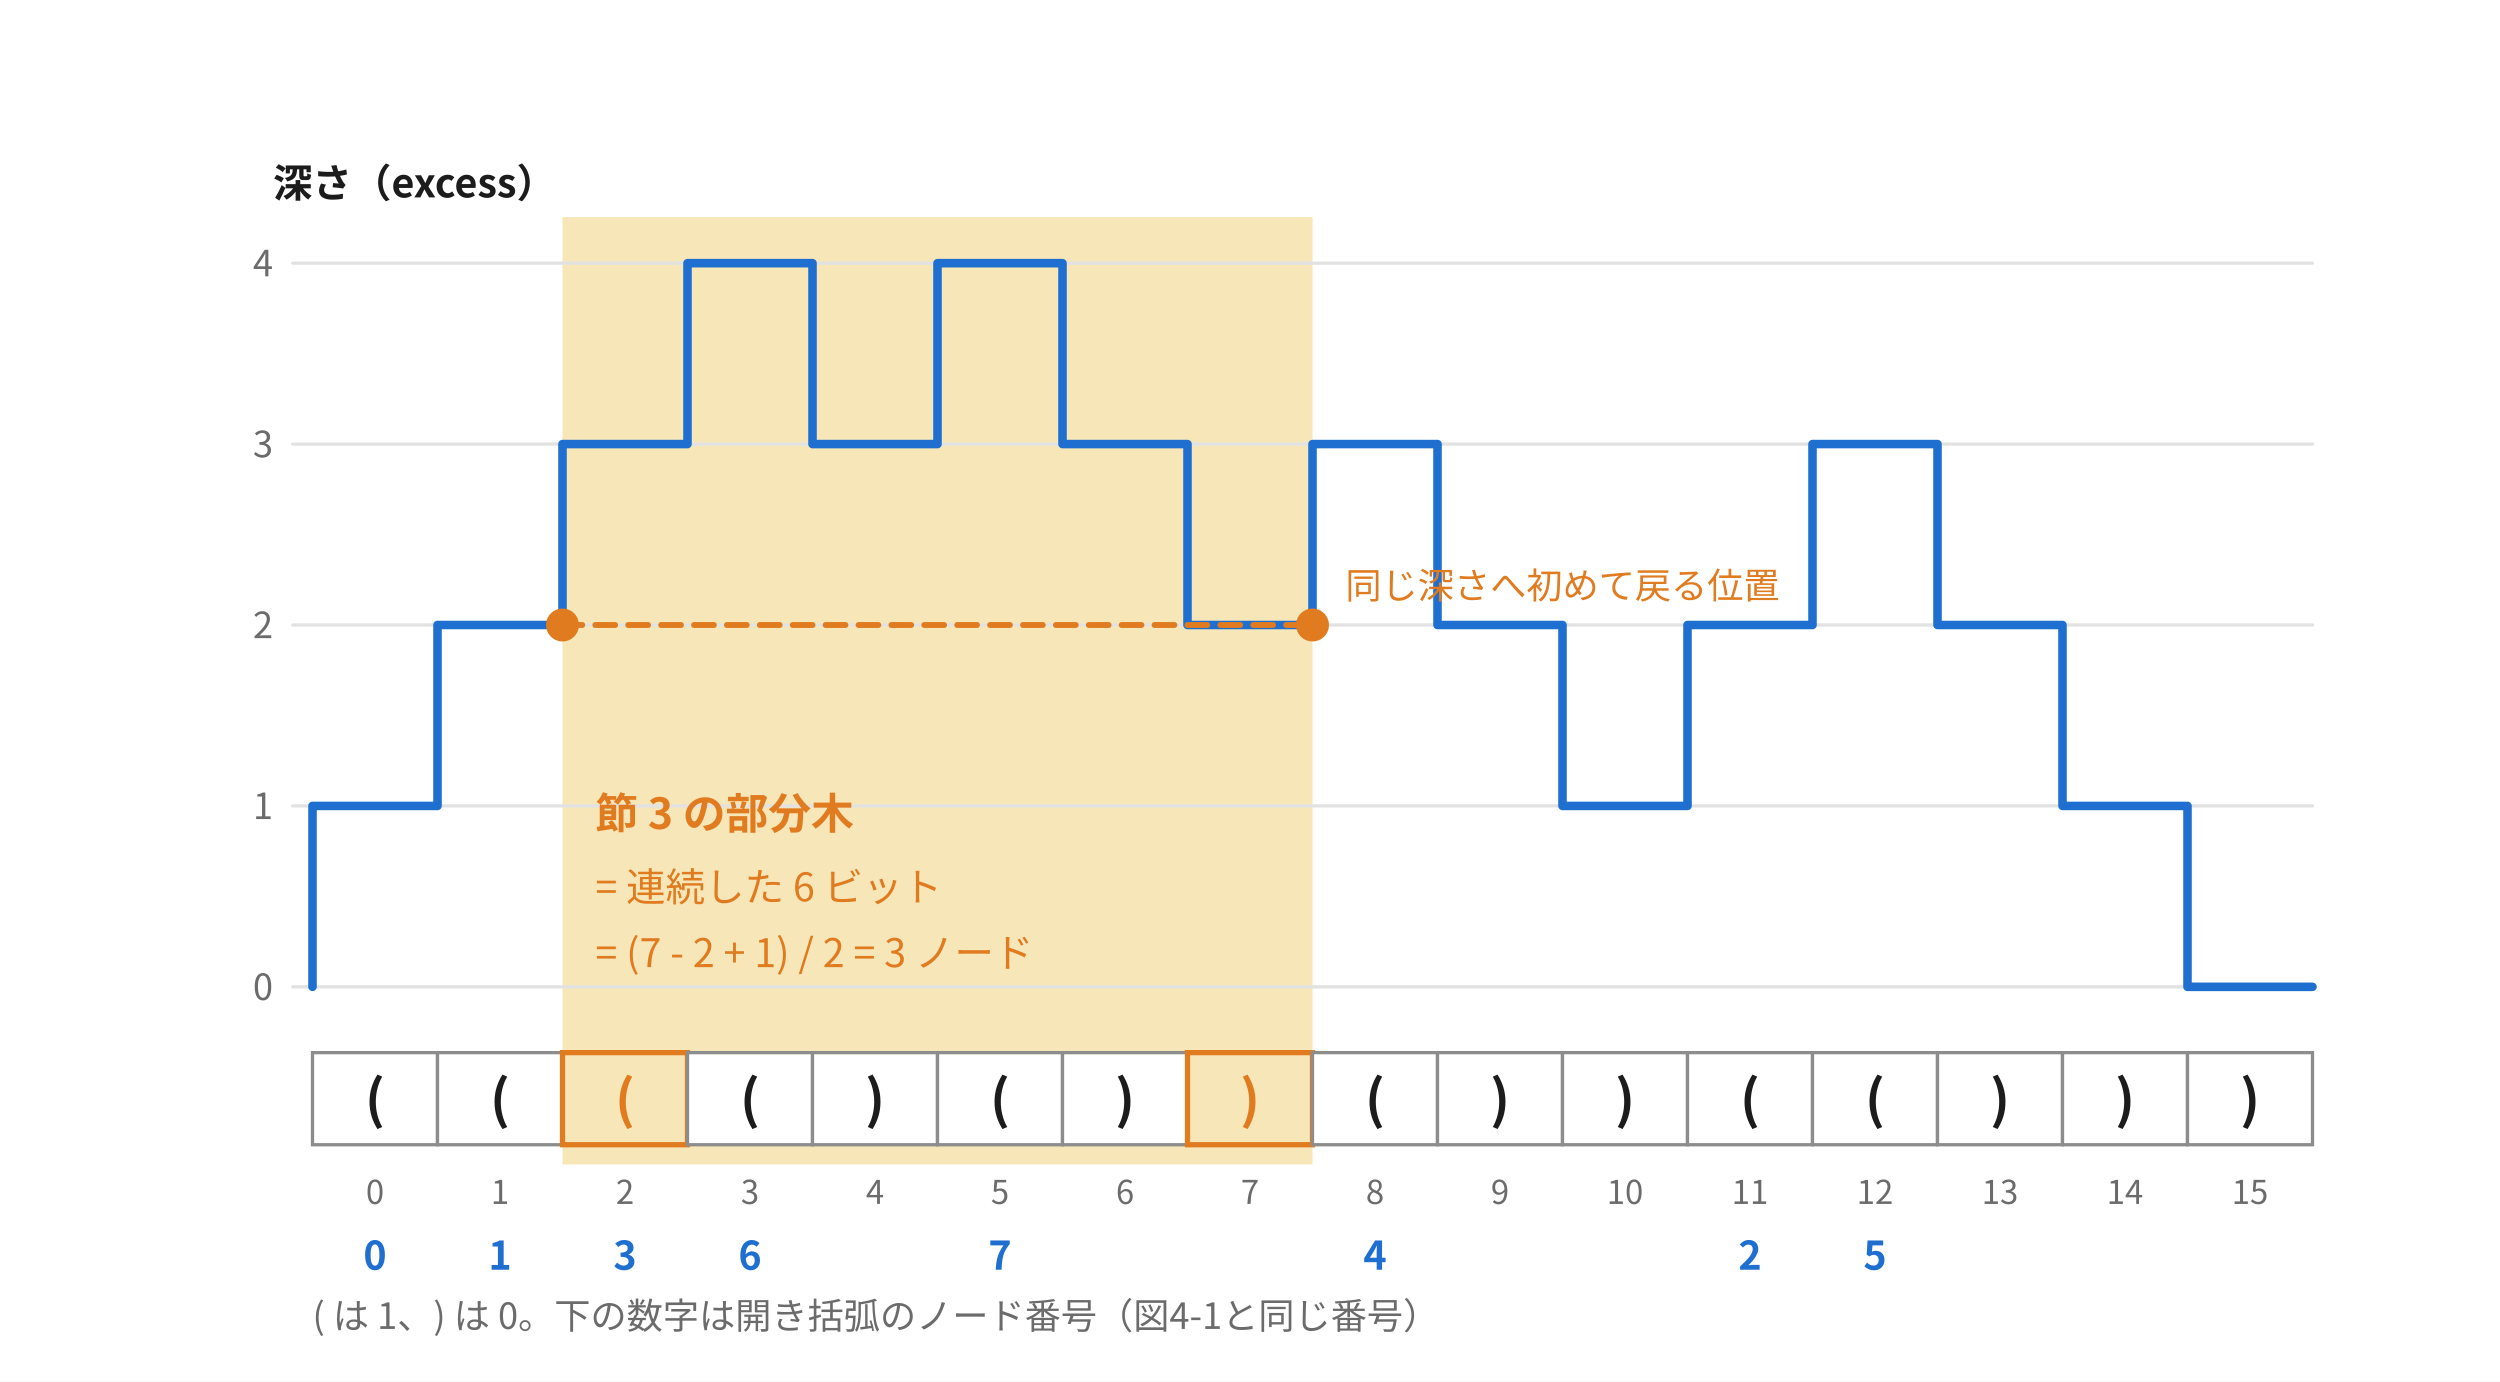
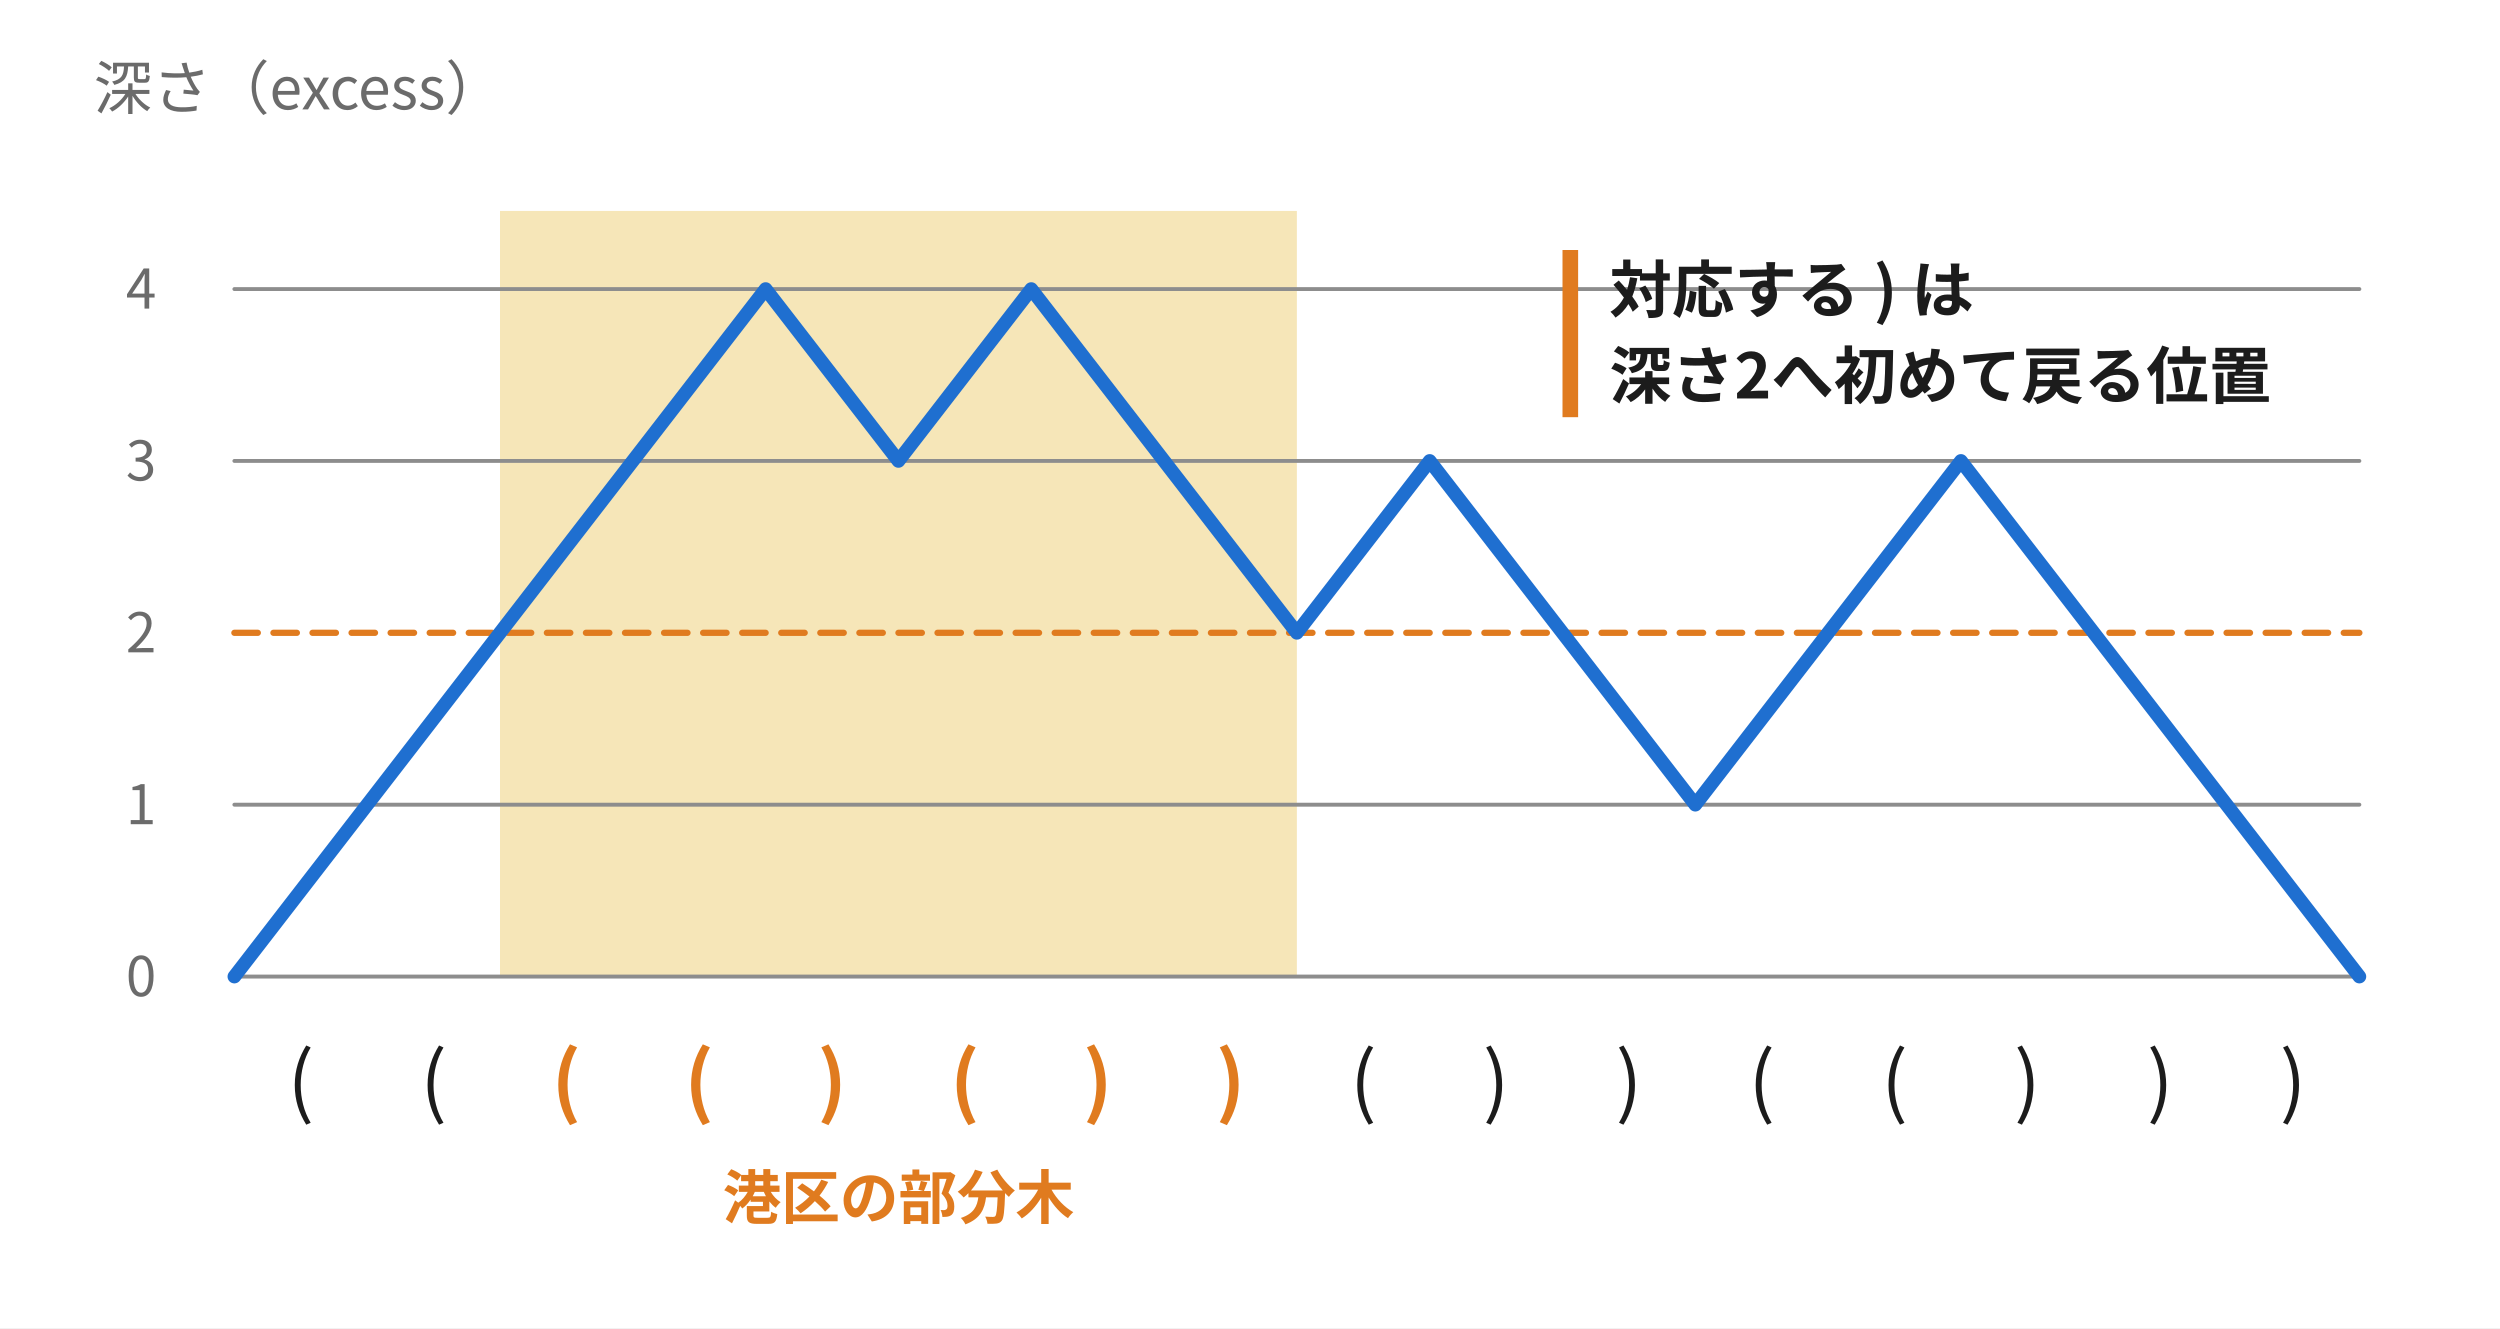
- <svg xmlns="http://www.w3.org/2000/svg" viewBox="0 0 760 420" role="img" aria-labelledby="title desc">
-   <rect x="0" y="0" width="760" height="420" fill="#ffffff" />
-   <rect x="171.0" y="66" width="228.0" height="288" rx="0" fill="#f6e6b8" stroke="none" stroke-width="0" opacity="1" />
-   <line x1="89" y1="300.0" x2="703.0" y2="300.0" stroke="#e2e2e2" stroke-width="1.0" stroke-linecap="round" opacity="1" />
-   <text x="83" y="304.0" font-family="Noto Sans CJK JP, Hiragino Sans, Noto Sans JP, Yu Gothic, sans-serif" font-size="11" fill="#6b6b6b" text-anchor="end" font-weight="400">0</text>
-   <line x1="89" y1="245.0" x2="703.0" y2="245.0" stroke="#e2e2e2" stroke-width="1.0" stroke-linecap="round" opacity="1" />
-   <text x="83" y="249.0" font-family="Noto Sans CJK JP, Hiragino Sans, Noto Sans JP, Yu Gothic, sans-serif" font-size="11" fill="#6b6b6b" text-anchor="end" font-weight="400">1</text>
-   <line x1="89" y1="190.0" x2="703.0" y2="190.0" stroke="#e2e2e2" stroke-width="1.0" stroke-linecap="round" opacity="1" />
-   <text x="83" y="194.0" font-family="Noto Sans CJK JP, Hiragino Sans, Noto Sans JP, Yu Gothic, sans-serif" font-size="11" fill="#6b6b6b" text-anchor="end" font-weight="400">2</text>
-   <line x1="89" y1="135.0" x2="703.0" y2="135.0" stroke="#e2e2e2" stroke-width="1.0" stroke-linecap="round" opacity="1" />
-   <text x="83" y="139.0" font-family="Noto Sans CJK JP, Hiragino Sans, Noto Sans JP, Yu Gothic, sans-serif" font-size="11" fill="#6b6b6b" text-anchor="end" font-weight="400">3</text>
-   <line x1="89" y1="80.0" x2="703.0" y2="80.0" stroke="#e2e2e2" stroke-width="1.0" stroke-linecap="round" opacity="1" />
-   <text x="83" y="84.0" font-family="Noto Sans CJK JP, Hiragino Sans, Noto Sans JP, Yu Gothic, sans-serif" font-size="11" fill="#6b6b6b" text-anchor="end" font-weight="400">4</text>
-   <path d="M 95.0 300.0 L 95.0 245.0 L 133.0 245.0 L 133.0 190.0 L 171.0 190.0 L 171.0 135.0 L 209.0 135.0 L 209.0 80.0 L 247.0 80.0 L 247.0 135.0 L 285.0 135.0 L 285.0 80.0 L 323.0 80.0 L 323.0 135.0 L 361.0 135.0 L 361.0 190.0 L 399.0 190.0 L 399.0 135.0 L 437.0 135.0 L 437.0 190.0 L 475.0 190.0 L 475.0 245.0 L 513.0 245.0 L 513.0 190.0 L 551.0 190.0 L 551.0 135.0 L 589.0 135.0 L 589.0 190.0 L 627.0 190.0 L 627.0 245.0 L 665.0 245.0 L 665.0 300.0 L 703.0 300.0" fill="none" stroke="#1f6fd0" stroke-width="2.6" stroke-linecap="round" stroke-linejoin="round" opacity="1" />
-   <line x1="171.0" y1="190.0" x2="399.0" y2="190.0" stroke="#e07b1f" stroke-width="1.8" stroke-linecap="round" opacity="1" stroke-dasharray="6 4" />
-   <circle cx="171.0" cy="190.0" r="5" fill="#e07b1f" stroke="#e07b1f" stroke-width="0" opacity="1" />
-   <circle cx="399.0" cy="190.0" r="5" fill="#e07b1f" stroke="#e07b1f" stroke-width="0" opacity="1" />
-   <rect x="95.0" y="320" width="38" height="28" rx="0" fill="#ffffff" stroke="#8d8d8d" stroke-width="1.0" opacity="1" />
-   <text x="114.0" y="340" font-family="Noto Sans CJK JP, Hiragino Sans, Noto Sans JP, Yu Gothic, sans-serif" font-size="16" fill="#1c1c1c" text-anchor="middle" font-weight="700">(</text>
-   <text x="114.0" y="366" font-family="Noto Sans CJK JP, Hiragino Sans, Noto Sans JP, Yu Gothic, sans-serif" font-size="10" fill="#6b6b6b" text-anchor="middle" font-weight="400">0</text>
-   <text x="114.0" y="386" font-family="Noto Sans CJK JP, Hiragino Sans, Noto Sans JP, Yu Gothic, sans-serif" font-size="12" fill="#1f6fd0" text-anchor="middle" font-weight="700">0</text>
-   <rect x="133.0" y="320" width="38" height="28" rx="0" fill="#ffffff" stroke="#8d8d8d" stroke-width="1.0" opacity="1" />
-   <text x="152.0" y="340" font-family="Noto Sans CJK JP, Hiragino Sans, Noto Sans JP, Yu Gothic, sans-serif" font-size="16" fill="#1c1c1c" text-anchor="middle" font-weight="700">(</text>
-   <text x="152.0" y="366" font-family="Noto Sans CJK JP, Hiragino Sans, Noto Sans JP, Yu Gothic, sans-serif" font-size="10" fill="#6b6b6b" text-anchor="middle" font-weight="400">1</text>
-   <text x="152.0" y="386" font-family="Noto Sans CJK JP, Hiragino Sans, Noto Sans JP, Yu Gothic, sans-serif" font-size="12" fill="#1f6fd0" text-anchor="middle" font-weight="700">1</text>
-   <rect x="171.0" y="320" width="38" height="28" rx="0" fill="#f6e6b8" stroke="#e07b1f" stroke-width="1.6" opacity="1" />
-   <text x="190.0" y="340" font-family="Noto Sans CJK JP, Hiragino Sans, Noto Sans JP, Yu Gothic, sans-serif" font-size="16" fill="#e07b1f" text-anchor="middle" font-weight="700">(</text>
-   <text x="190.0" y="366" font-family="Noto Sans CJK JP, Hiragino Sans, Noto Sans JP, Yu Gothic, sans-serif" font-size="10" fill="#6b6b6b" text-anchor="middle" font-weight="400">2</text>
-   <text x="190.0" y="386" font-family="Noto Sans CJK JP, Hiragino Sans, Noto Sans JP, Yu Gothic, sans-serif" font-size="12" fill="#1f6fd0" text-anchor="middle" font-weight="700">3</text>
-   <rect x="209.0" y="320" width="38" height="28" rx="0" fill="#ffffff" stroke="#8d8d8d" stroke-width="1.0" opacity="1" />
-   <text x="228.0" y="340" font-family="Noto Sans CJK JP, Hiragino Sans, Noto Sans JP, Yu Gothic, sans-serif" font-size="16" fill="#1c1c1c" text-anchor="middle" font-weight="700">(</text>
-   <text x="228.0" y="366" font-family="Noto Sans CJK JP, Hiragino Sans, Noto Sans JP, Yu Gothic, sans-serif" font-size="10" fill="#6b6b6b" text-anchor="middle" font-weight="400">3</text>
-   <text x="228.0" y="386" font-family="Noto Sans CJK JP, Hiragino Sans, Noto Sans JP, Yu Gothic, sans-serif" font-size="12" fill="#1f6fd0" text-anchor="middle" font-weight="700">6</text>
-   <rect x="247.0" y="320" width="38" height="28" rx="0" fill="#ffffff" stroke="#8d8d8d" stroke-width="1.0" opacity="1" />
-   <text x="266.0" y="340" font-family="Noto Sans CJK JP, Hiragino Sans, Noto Sans JP, Yu Gothic, sans-serif" font-size="16" fill="#1c1c1c" text-anchor="middle" font-weight="700">)</text>
-   <text x="266.0" y="366" font-family="Noto Sans CJK JP, Hiragino Sans, Noto Sans JP, Yu Gothic, sans-serif" font-size="10" fill="#6b6b6b" text-anchor="middle" font-weight="400">4</text>
-   <rect x="285.0" y="320" width="38" height="28" rx="0" fill="#ffffff" stroke="#8d8d8d" stroke-width="1.0" opacity="1" />
-   <text x="304.0" y="340" font-family="Noto Sans CJK JP, Hiragino Sans, Noto Sans JP, Yu Gothic, sans-serif" font-size="16" fill="#1c1c1c" text-anchor="middle" font-weight="700">(</text>
-   <text x="304.0" y="366" font-family="Noto Sans CJK JP, Hiragino Sans, Noto Sans JP, Yu Gothic, sans-serif" font-size="10" fill="#6b6b6b" text-anchor="middle" font-weight="400">5</text>
-   <text x="304.0" y="386" font-family="Noto Sans CJK JP, Hiragino Sans, Noto Sans JP, Yu Gothic, sans-serif" font-size="12" fill="#1f6fd0" text-anchor="middle" font-weight="700">7</text>
-   <rect x="323.0" y="320" width="38" height="28" rx="0" fill="#ffffff" stroke="#8d8d8d" stroke-width="1.0" opacity="1" />
-   <text x="342.0" y="340" font-family="Noto Sans CJK JP, Hiragino Sans, Noto Sans JP, Yu Gothic, sans-serif" font-size="16" fill="#1c1c1c" text-anchor="middle" font-weight="700">)</text>
-   <text x="342.0" y="366" font-family="Noto Sans CJK JP, Hiragino Sans, Noto Sans JP, Yu Gothic, sans-serif" font-size="10" fill="#6b6b6b" text-anchor="middle" font-weight="400">6</text>
-   <rect x="361.0" y="320" width="38" height="28" rx="0" fill="#f6e6b8" stroke="#e07b1f" stroke-width="1.6" opacity="1" />
-   <text x="380.0" y="340" font-family="Noto Sans CJK JP, Hiragino Sans, Noto Sans JP, Yu Gothic, sans-serif" font-size="16" fill="#e07b1f" text-anchor="middle" font-weight="700">)</text>
-   <text x="380.0" y="366" font-family="Noto Sans CJK JP, Hiragino Sans, Noto Sans JP, Yu Gothic, sans-serif" font-size="10" fill="#6b6b6b" text-anchor="middle" font-weight="400">7</text>
-   <rect x="399.0" y="320" width="38" height="28" rx="0" fill="#ffffff" stroke="#8d8d8d" stroke-width="1.0" opacity="1" />
-   <text x="418.0" y="340" font-family="Noto Sans CJK JP, Hiragino Sans, Noto Sans JP, Yu Gothic, sans-serif" font-size="16" fill="#1c1c1c" text-anchor="middle" font-weight="700">(</text>
-   <text x="418.0" y="366" font-family="Noto Sans CJK JP, Hiragino Sans, Noto Sans JP, Yu Gothic, sans-serif" font-size="10" fill="#6b6b6b" text-anchor="middle" font-weight="400">8</text>
-   <text x="418.0" y="386" font-family="Noto Sans CJK JP, Hiragino Sans, Noto Sans JP, Yu Gothic, sans-serif" font-size="12" fill="#1f6fd0" text-anchor="middle" font-weight="700">4</text>
-   <rect x="437.0" y="320" width="38" height="28" rx="0" fill="#ffffff" stroke="#8d8d8d" stroke-width="1.0" opacity="1" />
-   <text x="456.0" y="340" font-family="Noto Sans CJK JP, Hiragino Sans, Noto Sans JP, Yu Gothic, sans-serif" font-size="16" fill="#1c1c1c" text-anchor="middle" font-weight="700">)</text>
-   <text x="456.0" y="366" font-family="Noto Sans CJK JP, Hiragino Sans, Noto Sans JP, Yu Gothic, sans-serif" font-size="10" fill="#6b6b6b" text-anchor="middle" font-weight="400">9</text>
-   <rect x="475.0" y="320" width="38" height="28" rx="0" fill="#ffffff" stroke="#8d8d8d" stroke-width="1.0" opacity="1" />
-   <text x="494.0" y="340" font-family="Noto Sans CJK JP, Hiragino Sans, Noto Sans JP, Yu Gothic, sans-serif" font-size="16" fill="#1c1c1c" text-anchor="middle" font-weight="700">)</text>
-   <text x="494.0" y="366" font-family="Noto Sans CJK JP, Hiragino Sans, Noto Sans JP, Yu Gothic, sans-serif" font-size="10" fill="#6b6b6b" text-anchor="middle" font-weight="400">10</text>
-   <rect x="513.0" y="320" width="38" height="28" rx="0" fill="#ffffff" stroke="#8d8d8d" stroke-width="1.0" opacity="1" />
-   <text x="532.0" y="340" font-family="Noto Sans CJK JP, Hiragino Sans, Noto Sans JP, Yu Gothic, sans-serif" font-size="16" fill="#1c1c1c" text-anchor="middle" font-weight="700">(</text>
-   <text x="532.0" y="366" font-family="Noto Sans CJK JP, Hiragino Sans, Noto Sans JP, Yu Gothic, sans-serif" font-size="10" fill="#6b6b6b" text-anchor="middle" font-weight="400">11</text>
-   <text x="532.0" y="386" font-family="Noto Sans CJK JP, Hiragino Sans, Noto Sans JP, Yu Gothic, sans-serif" font-size="12" fill="#1f6fd0" text-anchor="middle" font-weight="700">2</text>
-   <rect x="551.0" y="320" width="38" height="28" rx="0" fill="#ffffff" stroke="#8d8d8d" stroke-width="1.0" opacity="1" />
-   <text x="570.0" y="340" font-family="Noto Sans CJK JP, Hiragino Sans, Noto Sans JP, Yu Gothic, sans-serif" font-size="16" fill="#1c1c1c" text-anchor="middle" font-weight="700">(</text>
-   <text x="570.0" y="366" font-family="Noto Sans CJK JP, Hiragino Sans, Noto Sans JP, Yu Gothic, sans-serif" font-size="10" fill="#6b6b6b" text-anchor="middle" font-weight="400">12</text>
-   <text x="570.0" y="386" font-family="Noto Sans CJK JP, Hiragino Sans, Noto Sans JP, Yu Gothic, sans-serif" font-size="12" fill="#1f6fd0" text-anchor="middle" font-weight="700">5</text>
-   <rect x="589.0" y="320" width="38" height="28" rx="0" fill="#ffffff" stroke="#8d8d8d" stroke-width="1.0" opacity="1" />
-   <text x="608.0" y="340" font-family="Noto Sans CJK JP, Hiragino Sans, Noto Sans JP, Yu Gothic, sans-serif" font-size="16" fill="#1c1c1c" text-anchor="middle" font-weight="700">)</text>
-   <text x="608.0" y="366" font-family="Noto Sans CJK JP, Hiragino Sans, Noto Sans JP, Yu Gothic, sans-serif" font-size="10" fill="#6b6b6b" text-anchor="middle" font-weight="400">13</text>
-   <rect x="627.0" y="320" width="38" height="28" rx="0" fill="#ffffff" stroke="#8d8d8d" stroke-width="1.0" opacity="1" />
-   <text x="646.0" y="340" font-family="Noto Sans CJK JP, Hiragino Sans, Noto Sans JP, Yu Gothic, sans-serif" font-size="16" fill="#1c1c1c" text-anchor="middle" font-weight="700">)</text>
-   <text x="646.0" y="366" font-family="Noto Sans CJK JP, Hiragino Sans, Noto Sans JP, Yu Gothic, sans-serif" font-size="10" fill="#6b6b6b" text-anchor="middle" font-weight="400">14</text>
-   <rect x="665.0" y="320" width="38" height="28" rx="0" fill="#ffffff" stroke="#8d8d8d" stroke-width="1.0" opacity="1" />
-   <text x="684.0" y="340" font-family="Noto Sans CJK JP, Hiragino Sans, Noto Sans JP, Yu Gothic, sans-serif" font-size="16" fill="#1c1c1c" text-anchor="middle" font-weight="700">)</text>
-   <text x="684.0" y="366" font-family="Noto Sans CJK JP, Hiragino Sans, Noto Sans JP, Yu Gothic, sans-serif" font-size="10" fill="#6b6b6b" text-anchor="middle" font-weight="400">15</text>
-   <text x="83" y="60" font-family="Noto Sans CJK JP, Hiragino Sans, Noto Sans JP, Yu Gothic, sans-serif" font-size="12" fill="#1c1c1c" text-anchor="start" font-weight="700">深さ（excess）</text>
-   <text x="409.0" y="182.0" font-family="Noto Sans CJK JP, Hiragino Sans, Noto Sans JP, Yu Gothic, sans-serif" font-size="11" fill="#e07b1f" text-anchor="start" font-weight="400">同じ深さへ初めて戻る位置</text>
-   <text x="181.0" y="252" font-family="Noto Sans CJK JP, Hiragino Sans, Noto Sans JP, Yu Gothic, sans-serif" font-size="13" fill="#e07b1f" text-anchor="start" font-weight="700">節 3 の部分木</text>
-   <text x="181.0" y="274" font-family="Noto Sans CJK JP, Hiragino Sans, Noto Sans JP, Yu Gothic, sans-serif" font-size="12" fill="#e07b1f" text-anchor="start" font-weight="400">= 連続した 6 ビット</text>
-   <text x="181.0" y="294" font-family="Noto Sans CJK JP, Hiragino Sans, Noto Sans JP, Yu Gothic, sans-serif" font-size="12" fill="#e07b1f" text-anchor="start" font-weight="400">= (7 - 2 + 1) / 2 = 3 ノード</text>
-   <text x="95" y="404" font-family="Noto Sans CJK JP, Hiragino Sans, Noto Sans JP, Yu Gothic, sans-serif" font-size="11" fill="#6b6b6b" text-anchor="start" font-weight="400">( は 1、) は 0。下の数字は開き括弧のノード番号（図4-1と同じ番号）</text>
+ <svg xmlns="http://www.w3.org/2000/svg" viewBox="0 0 640 340" role="img" aria-labelledby="title">
+   <rect x="0" y="0" width="640" height="340" fill="#ffffff" />
+   <rect x="128" y="54" width="204" height="196" fill="#f6e6b8" stroke="none" stroke-width="1.2" />
+   <text x="40" y="255" font-family="Noto Sans CJK JP, Hiragino Sans, Yu Gothic, sans-serif" font-size="14" text-anchor="end" fill="#6b6b6b">0</text>
+   <line x1="60" y1="250" x2="604" y2="250" stroke="#8d8d8d" stroke-width="1" stroke-linecap="round" />
+   <text x="40" y="211" font-family="Noto Sans CJK JP, Hiragino Sans, Yu Gothic, sans-serif" font-size="14" text-anchor="end" fill="#6b6b6b">1</text>
+   <line x1="60" y1="206" x2="604" y2="206" stroke="#8d8d8d" stroke-width="1" stroke-linecap="round" />
+   <text x="40" y="167" font-family="Noto Sans CJK JP, Hiragino Sans, Yu Gothic, sans-serif" font-size="14" text-anchor="end" fill="#6b6b6b">2</text>
+   <line x1="60" y1="162" x2="604" y2="162" stroke="#e07b1f" stroke-width="1.6" stroke-dasharray="6 4" stroke-linecap="round" />
+   <text x="40" y="123" font-family="Noto Sans CJK JP, Hiragino Sans, Yu Gothic, sans-serif" font-size="14" text-anchor="end" fill="#6b6b6b">3</text>
+   <line x1="60" y1="118" x2="604" y2="118" stroke="#8d8d8d" stroke-width="1" stroke-linecap="round" />
+   <text x="40" y="79" font-family="Noto Sans CJK JP, Hiragino Sans, Yu Gothic, sans-serif" font-size="14" text-anchor="end" fill="#6b6b6b">4</text>
+   <line x1="60" y1="74" x2="604" y2="74" stroke="#8d8d8d" stroke-width="1" stroke-linecap="round" />
+   <text x="24" y="28" font-family="Noto Sans CJK JP, Hiragino Sans, Yu Gothic, sans-serif" font-size="15" text-anchor="start" fill="#6b6b6b">深さ（excess）</text>
+   <path d="M 60 250 L 94 206 L 128 162 L 162 118 L 196 74 L 230 118 L 264 74 L 298 118 L 332 162 L 366 118 L 400 162 L 434 206 L 468 162 L 502 118 L 536 162 L 570 206 L 604 250" fill="none" stroke="#1f6fd0" stroke-width="3.5" stroke-linejoin="round" stroke-linecap="round" />
+   <text x="77" y="284" font-family="Noto Sans CJK JP, Hiragino Sans, Yu Gothic, sans-serif" font-size="20" text-anchor="middle" fill="#1c1c1c">(</text>
+   <text x="111" y="284" font-family="Noto Sans CJK JP, Hiragino Sans, Yu Gothic, sans-serif" font-size="20" text-anchor="middle" fill="#1c1c1c">(</text>
+   <text x="145" y="284" font-family="Noto Sans CJK JP, Hiragino Sans, Yu Gothic, sans-serif" font-size="20" text-anchor="middle" font-weight="700" fill="#e07b1f">(</text>
+   <text x="179" y="284" font-family="Noto Sans CJK JP, Hiragino Sans, Yu Gothic, sans-serif" font-size="20" text-anchor="middle" font-weight="700" fill="#e07b1f">(</text>
+   <text x="213" y="284" font-family="Noto Sans CJK JP, Hiragino Sans, Yu Gothic, sans-serif" font-size="20" text-anchor="middle" font-weight="700" fill="#e07b1f">)</text>
+   <text x="247" y="284" font-family="Noto Sans CJK JP, Hiragino Sans, Yu Gothic, sans-serif" font-size="20" text-anchor="middle" font-weight="700" fill="#e07b1f">(</text>
+   <text x="281" y="284" font-family="Noto Sans CJK JP, Hiragino Sans, Yu Gothic, sans-serif" font-size="20" text-anchor="middle" font-weight="700" fill="#e07b1f">)</text>
+   <text x="315" y="284" font-family="Noto Sans CJK JP, Hiragino Sans, Yu Gothic, sans-serif" font-size="20" text-anchor="middle" font-weight="700" fill="#e07b1f">)</text>
+   <text x="349" y="284" font-family="Noto Sans CJK JP, Hiragino Sans, Yu Gothic, sans-serif" font-size="20" text-anchor="middle" fill="#1c1c1c">(</text>
+   <text x="383" y="284" font-family="Noto Sans CJK JP, Hiragino Sans, Yu Gothic, sans-serif" font-size="20" text-anchor="middle" fill="#1c1c1c">)</text>
+   <text x="417" y="284" font-family="Noto Sans CJK JP, Hiragino Sans, Yu Gothic, sans-serif" font-size="20" text-anchor="middle" fill="#1c1c1c">)</text>
+   <text x="451" y="284" font-family="Noto Sans CJK JP, Hiragino Sans, Yu Gothic, sans-serif" font-size="20" text-anchor="middle" fill="#1c1c1c">(</text>
+   <text x="485" y="284" font-family="Noto Sans CJK JP, Hiragino Sans, Yu Gothic, sans-serif" font-size="20" text-anchor="middle" fill="#1c1c1c">(</text>
+   <text x="519" y="284" font-family="Noto Sans CJK JP, Hiragino Sans, Yu Gothic, sans-serif" font-size="20" text-anchor="middle" fill="#1c1c1c">)</text>
+   <text x="553" y="284" font-family="Noto Sans CJK JP, Hiragino Sans, Yu Gothic, sans-serif" font-size="20" text-anchor="middle" fill="#1c1c1c">)</text>
+   <text x="587" y="284" font-family="Noto Sans CJK JP, Hiragino Sans, Yu Gothic, sans-serif" font-size="20" text-anchor="middle" fill="#1c1c1c">)</text>
+   <text x="230" y="312" font-family="Noto Sans CJK JP, Hiragino Sans, Yu Gothic, sans-serif" font-size="15" text-anchor="middle" font-weight="700" fill="#e07b1f">港区の部分木</text>
+   <rect x="400" y="64" width="4" height="42.8" fill="#e07b1f" stroke="none" stroke-width="1.2" />
+   <text x="412" y="80" font-family="Noto Sans CJK JP, Hiragino Sans, Yu Gothic, sans-serif" font-size="16" text-anchor="start" font-weight="700" fill="#1c1c1c">対応する ) は</text>
+   <text x="412" y="102" font-family="Noto Sans CJK JP, Hiragino Sans, Yu Gothic, sans-serif" font-size="16" text-anchor="start" font-weight="700" fill="#1c1c1c">深さ2へ初めて戻る位置</text>
</svg>
